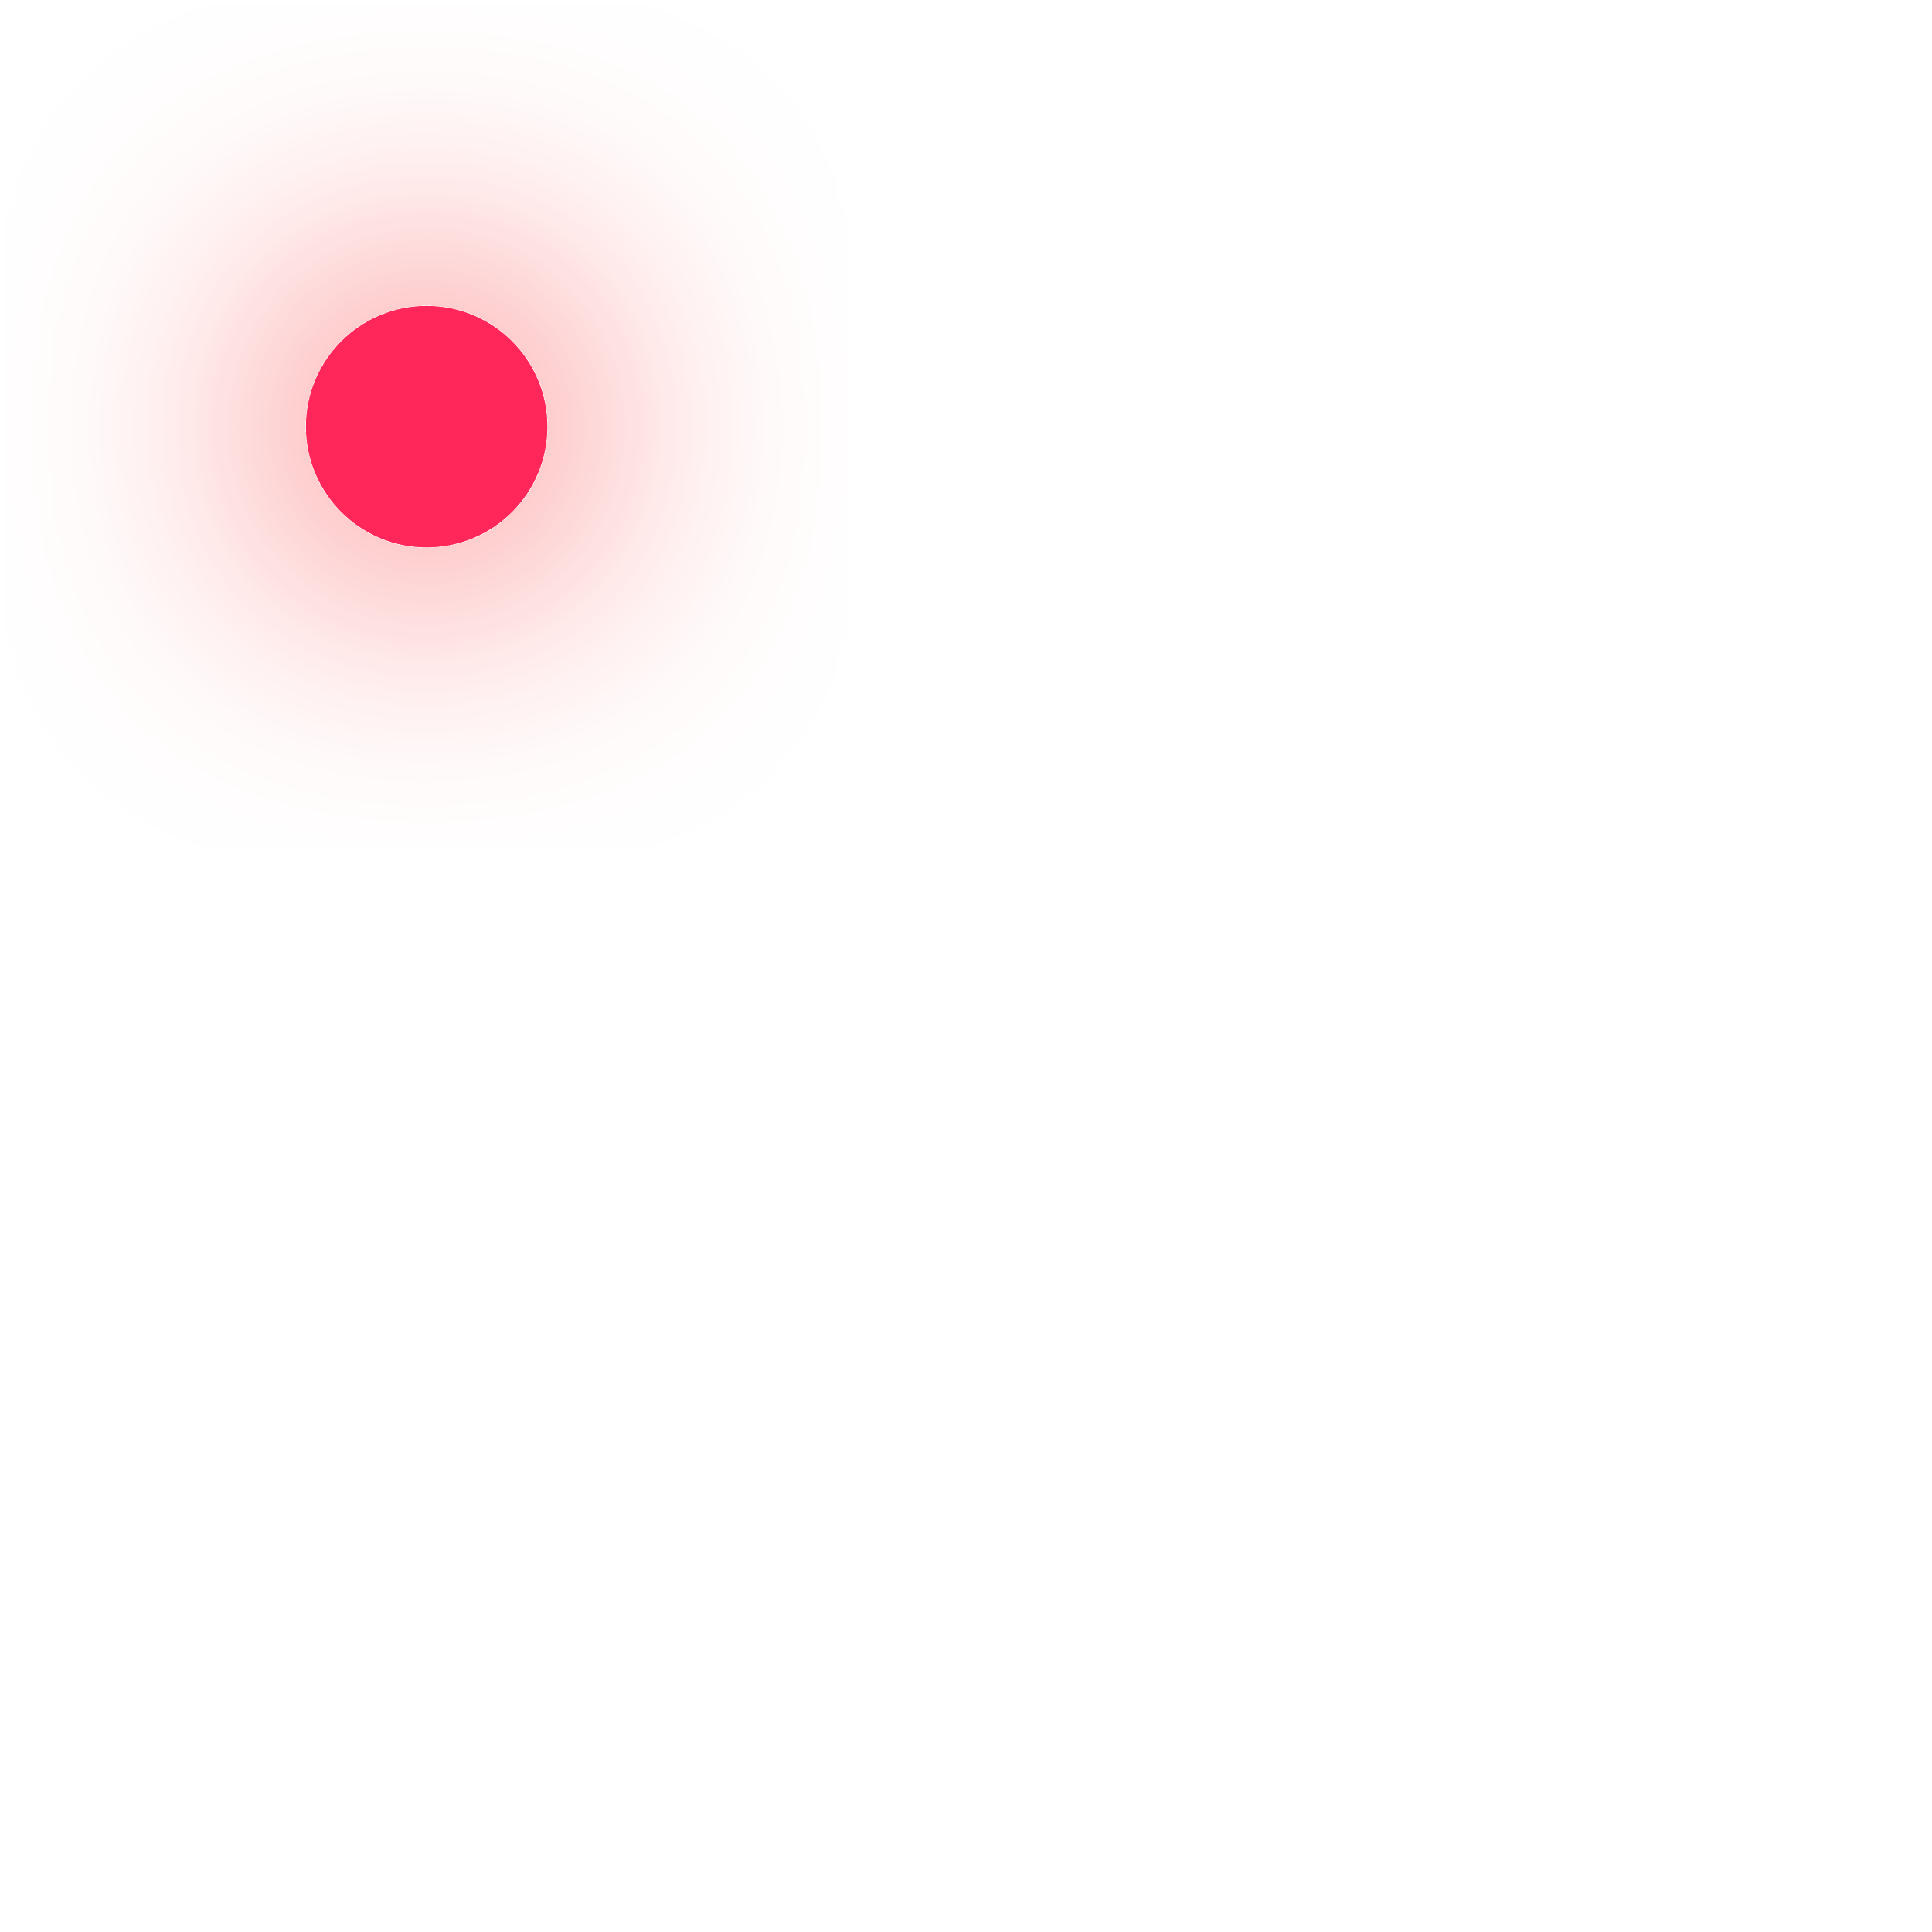
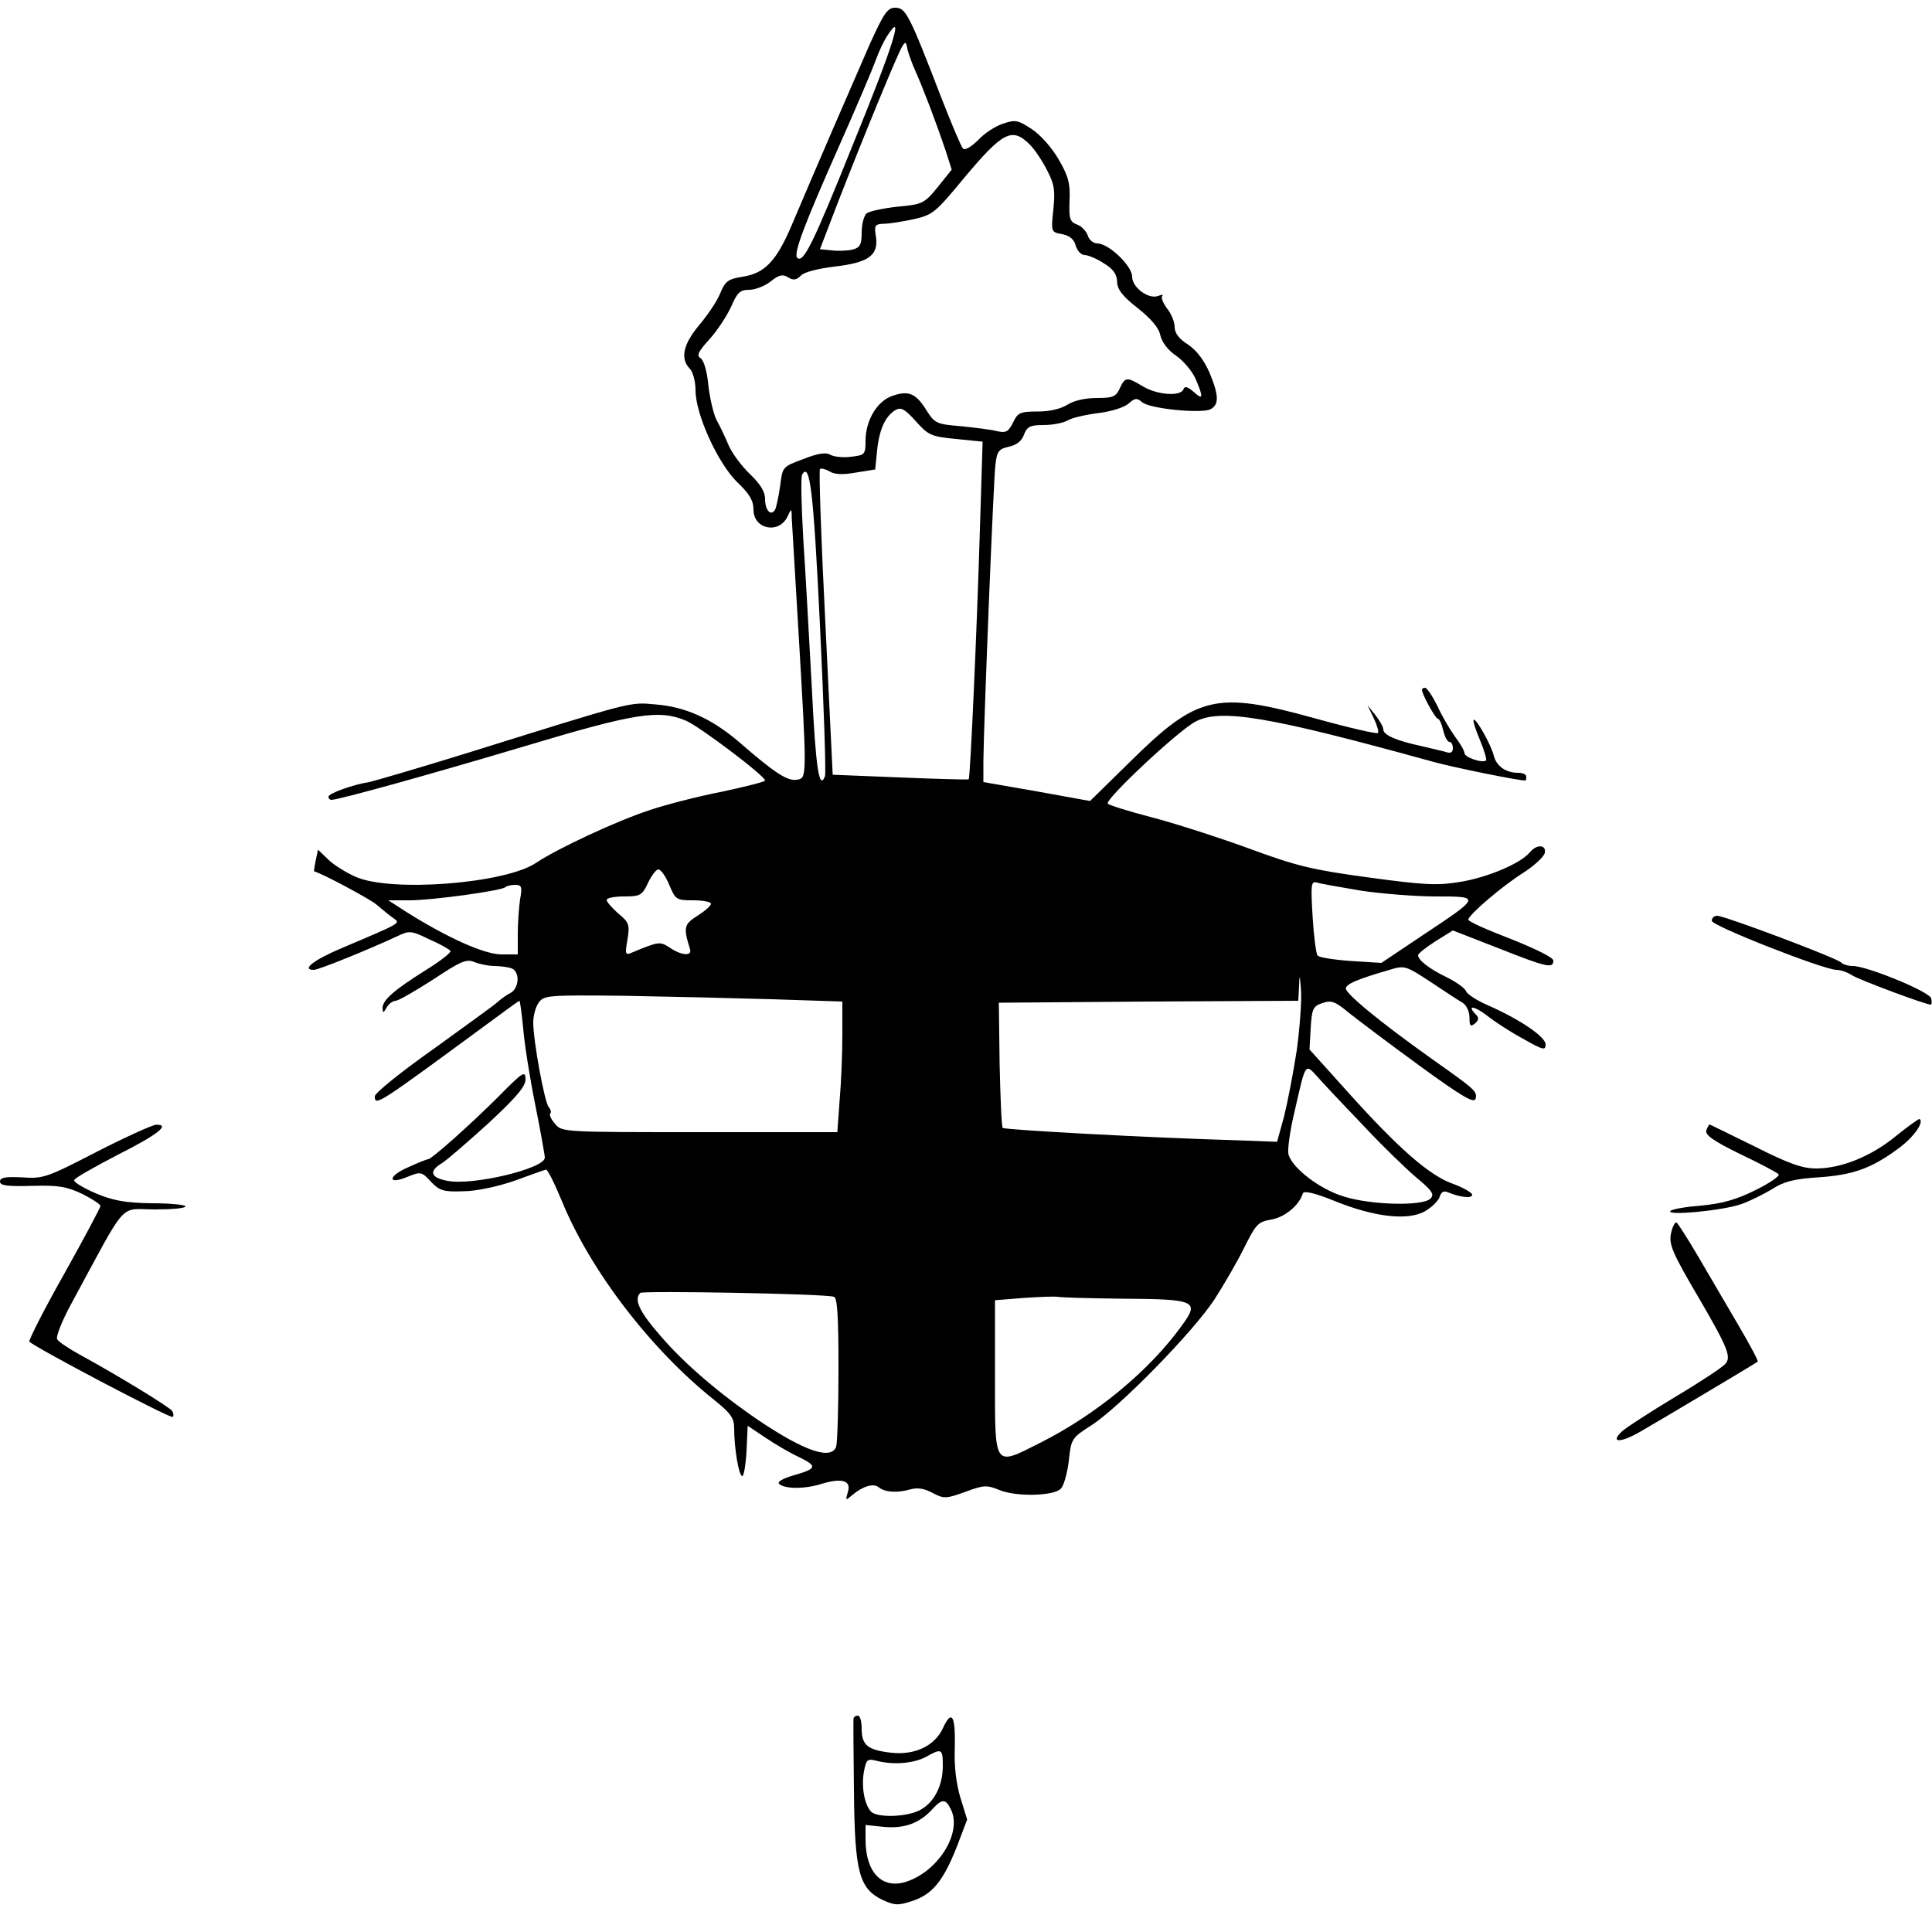
- <svg xmlns="http://www.w3.org/2000/svg" width="60" height="60" viewBox="0 0 60 60" fill="none">
-   <g filter="url(#filter0_d_18_2)">
-     <rect x="9.5" y="9.5" width="7.5" height="7.5" rx="3.75" fill="#FF2759" />
+ <svg xmlns="http://www.w3.org/2000/svg" version="1.0" width="500pt" height="500pt" viewBox="0 0 500 500" preserveAspectRatio="xMidYMid meet">
+   <g transform="translate(0,500) scale(0.1,-0.1)" fill="#000000" stroke="none">
+     <path d="M2252 4888 c-39 -89 -141 -324 -204 -473 -39 -91 -69 -122 -125 -131 -38 -6 -46 -11 -59 -43 -8 -20 -33 -57 -55 -83 -41 -49 -49 -86 -24 -112 8 -8 15 -32 15 -56 0 -62 57 -187 107 -237 33 -31 43 -49 43 -72 0 -51 66 -64 88 -18 10 22 11 22 11 -3 1 -14 8 -135 16 -270 24 -407 24 -404 -3 -408 -24 -4 -58 18 -152 100 -70 59 -137 89 -214 95 -67 6 -52 10 -481 -124 -132 -41 -249 -75 -260 -77 -39 -6 -105 -29 -105 -38 0 -4 3 -8 8 -8 18 0 260 67 504 140 283 85 344 94 413 65 34 -14 205 -143 205 -155 0 -3 -51 -16 -112 -29 -62 -12 -147 -34 -188 -48 -85 -28 -237 -99 -291 -135 -79 -55 -378 -78 -469 -37 -25 11 -57 31 -71 45 l-26 25 -6 -28 c-3 -15 -5 -28 -4 -28 22 -6 143 -71 160 -85 12 -10 31 -26 42 -34 22 -16 31 -11 -129 -79 -74 -31 -107 -57 -74 -57 13 0 143 53 216 87 31 15 36 15 83 -8 28 -12 52 -26 55 -30 2 -4 -26 -26 -63 -49 -83 -52 -113 -78 -113 -99 1 -14 2 -13 11 2 5 9 16 17 23 17 7 0 50 25 97 55 72 48 87 54 107 45 13 -5 36 -10 52 -10 15 0 35 -3 44 -6 22 -9 20 -51 -3 -64 -11 -5 -25 -16 -33 -23 -7 -7 -82 -61 -165 -121 -84 -59 -153 -115 -153 -123 0 -27 8 -21 287 184 47 35 86 63 87 63 2 0 6 -32 10 -71 3 -39 17 -128 31 -197 14 -70 25 -132 25 -138 0 -28 -186 -73 -252 -60 -44 8 -49 25 -14 46 13 8 67 55 120 103 73 68 96 95 96 114 0 23 -7 19 -70 -45 -71 -71 -173 -162 -182 -162 -3 0 -26 -9 -52 -21 -53 -23 -54 -47 0 -24 33 13 35 13 59 -13 22 -23 32 -27 83 -25 34 0 89 12 133 27 41 15 77 28 82 29 4 1 22 -35 41 -81 73 -179 229 -383 393 -514 44 -35 53 -48 53 -74 0 -52 12 -124 21 -124 4 0 9 29 11 65 l3 65 45 -30 c25 -17 64 -40 88 -51 49 -24 46 -30 -17 -48 -24 -7 -40 -16 -35 -21 15 -14 67 -14 111 0 53 16 77 8 67 -22 -6 -22 -6 -22 12 -7 27 23 55 31 68 20 16 -13 47 -15 80 -6 21 6 38 3 60 -9 29 -15 34 -15 84 3 48 18 56 18 88 5 42 -18 141 -16 159 3 8 7 17 40 21 72 6 58 8 60 58 92 72 46 263 241 319 326 25 39 61 101 78 136 30 60 35 65 70 71 34 6 71 36 81 68 3 7 33 0 84 -21 102 -41 189 -51 233 -25 17 10 34 27 37 37 4 13 11 16 22 11 32 -13 62 -16 62 -6 0 5 -22 18 -49 28 -61 21 -142 92 -273 238 l-99 110 3 55 c3 50 6 57 30 65 23 8 33 5 70 -26 24 -19 106 -81 183 -137 110 -80 141 -98 144 -84 4 19 -1 23 -114 103 -135 96 -226 171 -222 183 3 11 30 23 113 47 39 12 42 11 106 -31 36 -24 74 -49 83 -54 10 -6 18 -23 18 -38 0 -22 2 -25 14 -16 10 9 11 15 3 23 -25 25 -6 24 28 -2 20 -16 63 -44 95 -61 51 -29 57 -30 57 -14 0 20 -68 66 -153 103 -27 12 -51 28 -53 35 -3 8 -26 24 -50 36 -44 21 -74 44 -74 57 0 4 20 20 45 36 l45 28 118 -46 c126 -50 142 -53 142 -32 0 8 -45 30 -110 56 -60 23 -110 45 -110 50 0 12 90 89 145 123 27 18 51 40 53 50 4 21 -21 23 -39 1 -23 -28 -107 -64 -178 -76 -60 -10 -91 -9 -238 11 -147 20 -186 29 -313 76 -80 29 -192 65 -250 80 -58 15 -109 31 -113 35 -10 9 181 188 226 212 65 35 187 15 614 -103 54 -15 221 -49 241 -49 1 0 2 5 2 10 0 6 -9 10 -21 10 -32 0 -56 17 -63 44 -7 29 -47 99 -52 93 -3 -2 5 -26 16 -52 11 -26 18 -50 16 -53 -9 -8 -56 8 -56 19 0 6 -11 25 -24 42 -13 18 -34 53 -46 80 -13 26 -27 47 -32 47 -4 0 -8 -2 -8 -5 0 -12 35 -75 41 -75 4 0 10 -13 14 -30 4 -17 11 -30 16 -30 5 0 9 -7 9 -16 0 -12 -6 -15 -22 -9 -13 3 -41 10 -63 15 -61 13 -95 28 -95 42 0 7 -10 24 -21 38 l-20 25 16 -33 c9 -19 14 -36 11 -39 -3 -3 -77 14 -163 38 -257 71 -304 60 -480 -114 l-102 -100 -138 25 -138 24 0 55 c1 100 26 723 31 765 4 37 9 42 35 48 19 4 33 14 39 31 8 21 16 25 50 25 23 0 51 5 63 12 12 7 48 15 80 19 33 4 67 15 77 24 17 15 22 16 36 4 20 -17 153 -30 177 -18 22 12 22 35 -3 95 -14 32 -33 57 -55 72 -24 15 -35 30 -35 46 0 13 -9 35 -20 48 -10 14 -16 28 -12 32 3 4 -1 4 -11 0 -25 -9 -67 22 -67 50 0 28 -61 86 -90 86 -10 0 -22 9 -25 21 -4 11 -16 24 -28 28 -18 7 -21 15 -19 62 2 44 -3 63 -28 106 -17 30 -48 65 -70 79 -35 23 -42 25 -74 14 -19 -6 -49 -25 -65 -43 -19 -18 -34 -27 -39 -21 -5 5 -30 65 -57 134 -82 213 -91 230 -118 230 -20 0 -29 -13 -65 -92z m-43 -258 c-106 -264 -130 -312 -146 -297 -10 11 19 87 109 290 44 99 86 198 94 220 8 23 22 53 32 67 42 64 15 -25 -89 -280z m161 184 c19 -43 50 -123 78 -206 l15 -47 -36 -45 c-35 -43 -40 -45 -105 -51 -37 -4 -73 -12 -79 -17 -7 -6 -13 -28 -13 -49 0 -32 -4 -40 -24 -45 -13 -3 -37 -4 -53 -2 l-31 3 48 125 c65 167 153 381 165 400 8 13 10 12 13 -5 2 -11 12 -39 22 -61z m295 -188 c13 -13 33 -43 45 -67 19 -36 21 -53 16 -101 -6 -58 -6 -59 23 -64 20 -4 31 -14 35 -30 4 -13 14 -24 23 -24 8 0 31 -9 49 -21 25 -15 34 -28 35 -47 0 -20 13 -38 53 -69 35 -28 55 -51 59 -71 4 -17 19 -38 40 -52 19 -13 42 -40 51 -60 21 -49 20 -57 -5 -34 -16 14 -23 15 -26 7 -7 -20 -69 -15 -105 7 -42 25 -46 25 -60 -5 -10 -22 -18 -25 -60 -25 -30 0 -59 -7 -75 -17 -17 -11 -46 -18 -77 -18 -46 0 -52 -3 -64 -28 -12 -24 -18 -28 -41 -23 -14 4 -56 9 -94 13 -63 5 -68 8 -88 39 -28 46 -47 54 -88 40 -41 -13 -71 -64 -71 -117 0 -35 -2 -37 -37 -41 -21 -3 -45 0 -54 5 -11 7 -32 4 -70 -11 -54 -20 -54 -20 -60 -70 -4 -27 -10 -55 -13 -61 -11 -18 -26 -2 -26 28 0 18 -12 38 -39 64 -21 20 -46 53 -55 74 -9 21 -23 51 -32 67 -8 16 -17 56 -21 90 -3 36 -12 64 -20 69 -11 7 -6 17 23 49 20 22 45 60 56 84 16 37 23 44 47 44 16 0 41 10 56 22 21 17 31 19 45 10 13 -8 21 -7 33 5 8 9 45 18 86 23 88 10 115 29 108 77 -5 30 -3 33 21 34 15 0 50 6 78 12 48 11 56 18 127 104 102 122 126 135 172 89z m-191 -762 l69 -7 -7 -226 c-8 -269 -25 -643 -29 -648 -2 -1 -82 1 -178 5 l-174 7 -19 393 c-11 216 -17 395 -14 398 4 3 14 0 25 -6 12 -8 34 -9 68 -3 l50 8 5 50 c6 56 22 89 48 104 14 8 24 2 52 -29 32 -36 40 -40 104 -46z m-352 -481 c10 -207 16 -384 13 -392 -15 -38 -24 22 -34 229 -7 124 -16 296 -22 383 -5 87 -7 163 -3 169 20 33 29 -39 46 -389z m-390 -673 c16 -38 18 -40 62 -40 25 0 46 -4 46 -9 0 -5 -16 -19 -35 -31 -35 -22 -37 -30 -19 -87 5 -18 -22 -16 -52 4 -26 17 -28 17 -98 -12 -18 -8 -19 -5 -12 34 6 38 4 44 -24 67 -16 14 -30 30 -30 35 0 5 20 9 45 9 42 0 47 3 62 35 9 19 21 35 27 35 6 0 19 -18 28 -40z m1790 -15 c54 -8 141 -15 194 -15 117 0 117 0 -35 -101 l-106 -71 -79 5 c-43 3 -82 9 -86 14 -4 4 -10 50 -13 101 -5 84 -4 92 11 88 9 -3 61 -12 114 -21z m-2176 -22 c-3 -21 -6 -62 -6 -90 l0 -53 -42 0 c-44 0 -138 42 -245 109 l-48 31 55 0 c59 0 239 25 248 34 3 3 14 6 25 6 17 0 19 -5 13 -37z m2010 -391 c-9 -59 -24 -136 -33 -172 l-18 -65 -105 4 c-238 7 -599 27 -605 32 -3 3 -6 78 -8 165 l-2 159 388 3 387 2 2 38 c1 32 2 31 5 -11 2 -26 -3 -96 -11 -155z m-1358 132 l182 -6 0 -87 c0 -47 -3 -123 -7 -168 l-6 -83 -356 0 c-350 0 -357 0 -374 21 -10 11 -16 23 -13 27 3 3 2 10 -4 17 -11 13 -40 172 -40 219 0 17 6 40 14 51 13 19 24 20 217 18 112 -2 286 -6 387 -9z m1537 -334 c44 -47 103 -104 130 -127 41 -34 48 -44 37 -55 -20 -20 -155 -17 -226 6 -61 19 -130 72 -141 107 -4 10 3 61 15 111 31 135 26 128 67 83 20 -22 73 -78 118 -125z m-1377 -436 c9 -2 12 -49 12 -188 0 -101 -3 -191 -6 -200 -13 -35 -81 -12 -199 67 -103 70 -193 147 -255 219 -56 64 -70 95 -53 112 7 6 476 -2 501 -10z m746 -5 c191 -1 201 -6 155 -69 -84 -117 -222 -231 -367 -304 -121 -61 -117 -67 -117 169 l0 200 75 6 c41 3 81 4 87 3 7 -2 82 -4 167 -5z" />
+     <path d="M4430 2617 c0 -13 290 -127 323 -127 10 0 28 -6 40 -14 19 -12 190 -76 204 -76 2 0 3 7 1 16 -3 17 -166 84 -203 84 -12 0 -25 4 -30 9 -12 12 -302 121 -321 121 -8 0 -14 -6 -14 -13z" />
+     <path d="M4908 2061 c-64 -53 -142 -85 -208 -85 -35 0 -70 12 -159 57 -63 31 -116 57 -117 57 -1 0 -5 -7 -8 -15 -4 -12 17 -27 86 -61 51 -24 96 -48 101 -53 4 -4 -23 -23 -60 -41 -50 -25 -87 -35 -140 -40 -39 -3 -75 -9 -80 -14 -12 -13 137 1 184 18 23 8 58 26 80 39 29 19 56 26 118 30 90 6 138 23 207 74 40 29 68 68 56 77 -1 2 -29 -18 -60 -43z" />
+     <path d="M250 2019 c-128 -66 -138 -70 -192 -66 -44 2 -58 0 -58 -11 0 -10 18 -13 83 -11 69 2 90 -2 130 -21 26 -13 47 -27 47 -31 0 -4 -42 -83 -94 -176 -52 -92 -92 -171 -90 -175 8 -12 365 -200 371 -195 3 3 2 10 -1 15 -6 10 -142 93 -241 147 -27 15 -53 32 -57 39 -4 6 12 47 36 91 149 275 122 245 217 245 44 0 79 3 79 8 0 4 -39 8 -88 8 -68 1 -100 7 -145 26 -32 14 -57 29 -55 34 1 5 52 34 112 65 105 53 139 80 99 78 -10 -1 -79 -32 -153 -70z" />
+     <path d="M4325 1810 c-7 -30 2 -51 75 -175 72 -124 81 -147 65 -165 -8 -9 -67 -48 -131 -86 -63 -38 -125 -78 -136 -88 -33 -31 -4 -31 49 0 64 37 297 176 302 180 2 2 -21 45 -51 96 -30 51 -76 130 -103 176 -27 46 -52 85 -56 88 -4 2 -10 -9 -14 -26z" />
+     <path d="M2209 553 c-1 -5 0 -89 1 -188 2 -210 13 -252 74 -282 31 -14 40 -15 76 -3 53 17 81 52 116 140 l27 71 -17 55 c-11 36 -17 81 -15 131 2 84 -8 100 -31 50 -21 -45 -72 -70 -134 -63 -60 7 -76 19 -76 62 0 19 -4 34 -10 34 -5 0 -10 -3 -11 -7z m231 -123 c0 -52 -23 -96 -60 -115 -35 -18 -114 -20 -127 -2 -17 20 -24 66 -17 103 6 31 9 33 33 27 42 -11 95 -7 127 10 41 23 44 22 44 -23z m22 -115 c27 -60 -34 -158 -117 -185 -62 -20 -105 24 -105 109 l0 38 48 -5 c53 -5 93 10 126 47 25 27 34 26 48 -4z" />
  </g>
-   <defs>
-     <filter id="filter0_d_18_2" x="0.125" y="0.125" width="26.25" height="26.25" filterUnits="userSpaceOnUse" color-interpolation-filters="sRGB">
-       <feFlood flood-opacity="0" result="BackgroundImageFix" />
-       <feColorMatrix in="SourceAlpha" type="matrix" values="0 0 0 0 0 0 0 0 0 0 0 0 0 0 0 0 0 0 127 0" result="hardAlpha" />
-       <feOffset />
-       <feGaussianBlur stdDeviation="4.688" />
-       <feComposite in2="hardAlpha" operator="out" />
-       <feColorMatrix type="matrix" values="0 0 0 0 0.984 0 0 0 0 0.106 0 0 0 0 0.114 0 0 0 1 0" />
-       <feBlend mode="normal" in2="BackgroundImageFix" result="effect1_dropShadow_18_2" />
-       <feBlend mode="normal" in="SourceGraphic" in2="effect1_dropShadow_18_2" result="shape" />
-     </filter>
-   </defs>
</svg>
